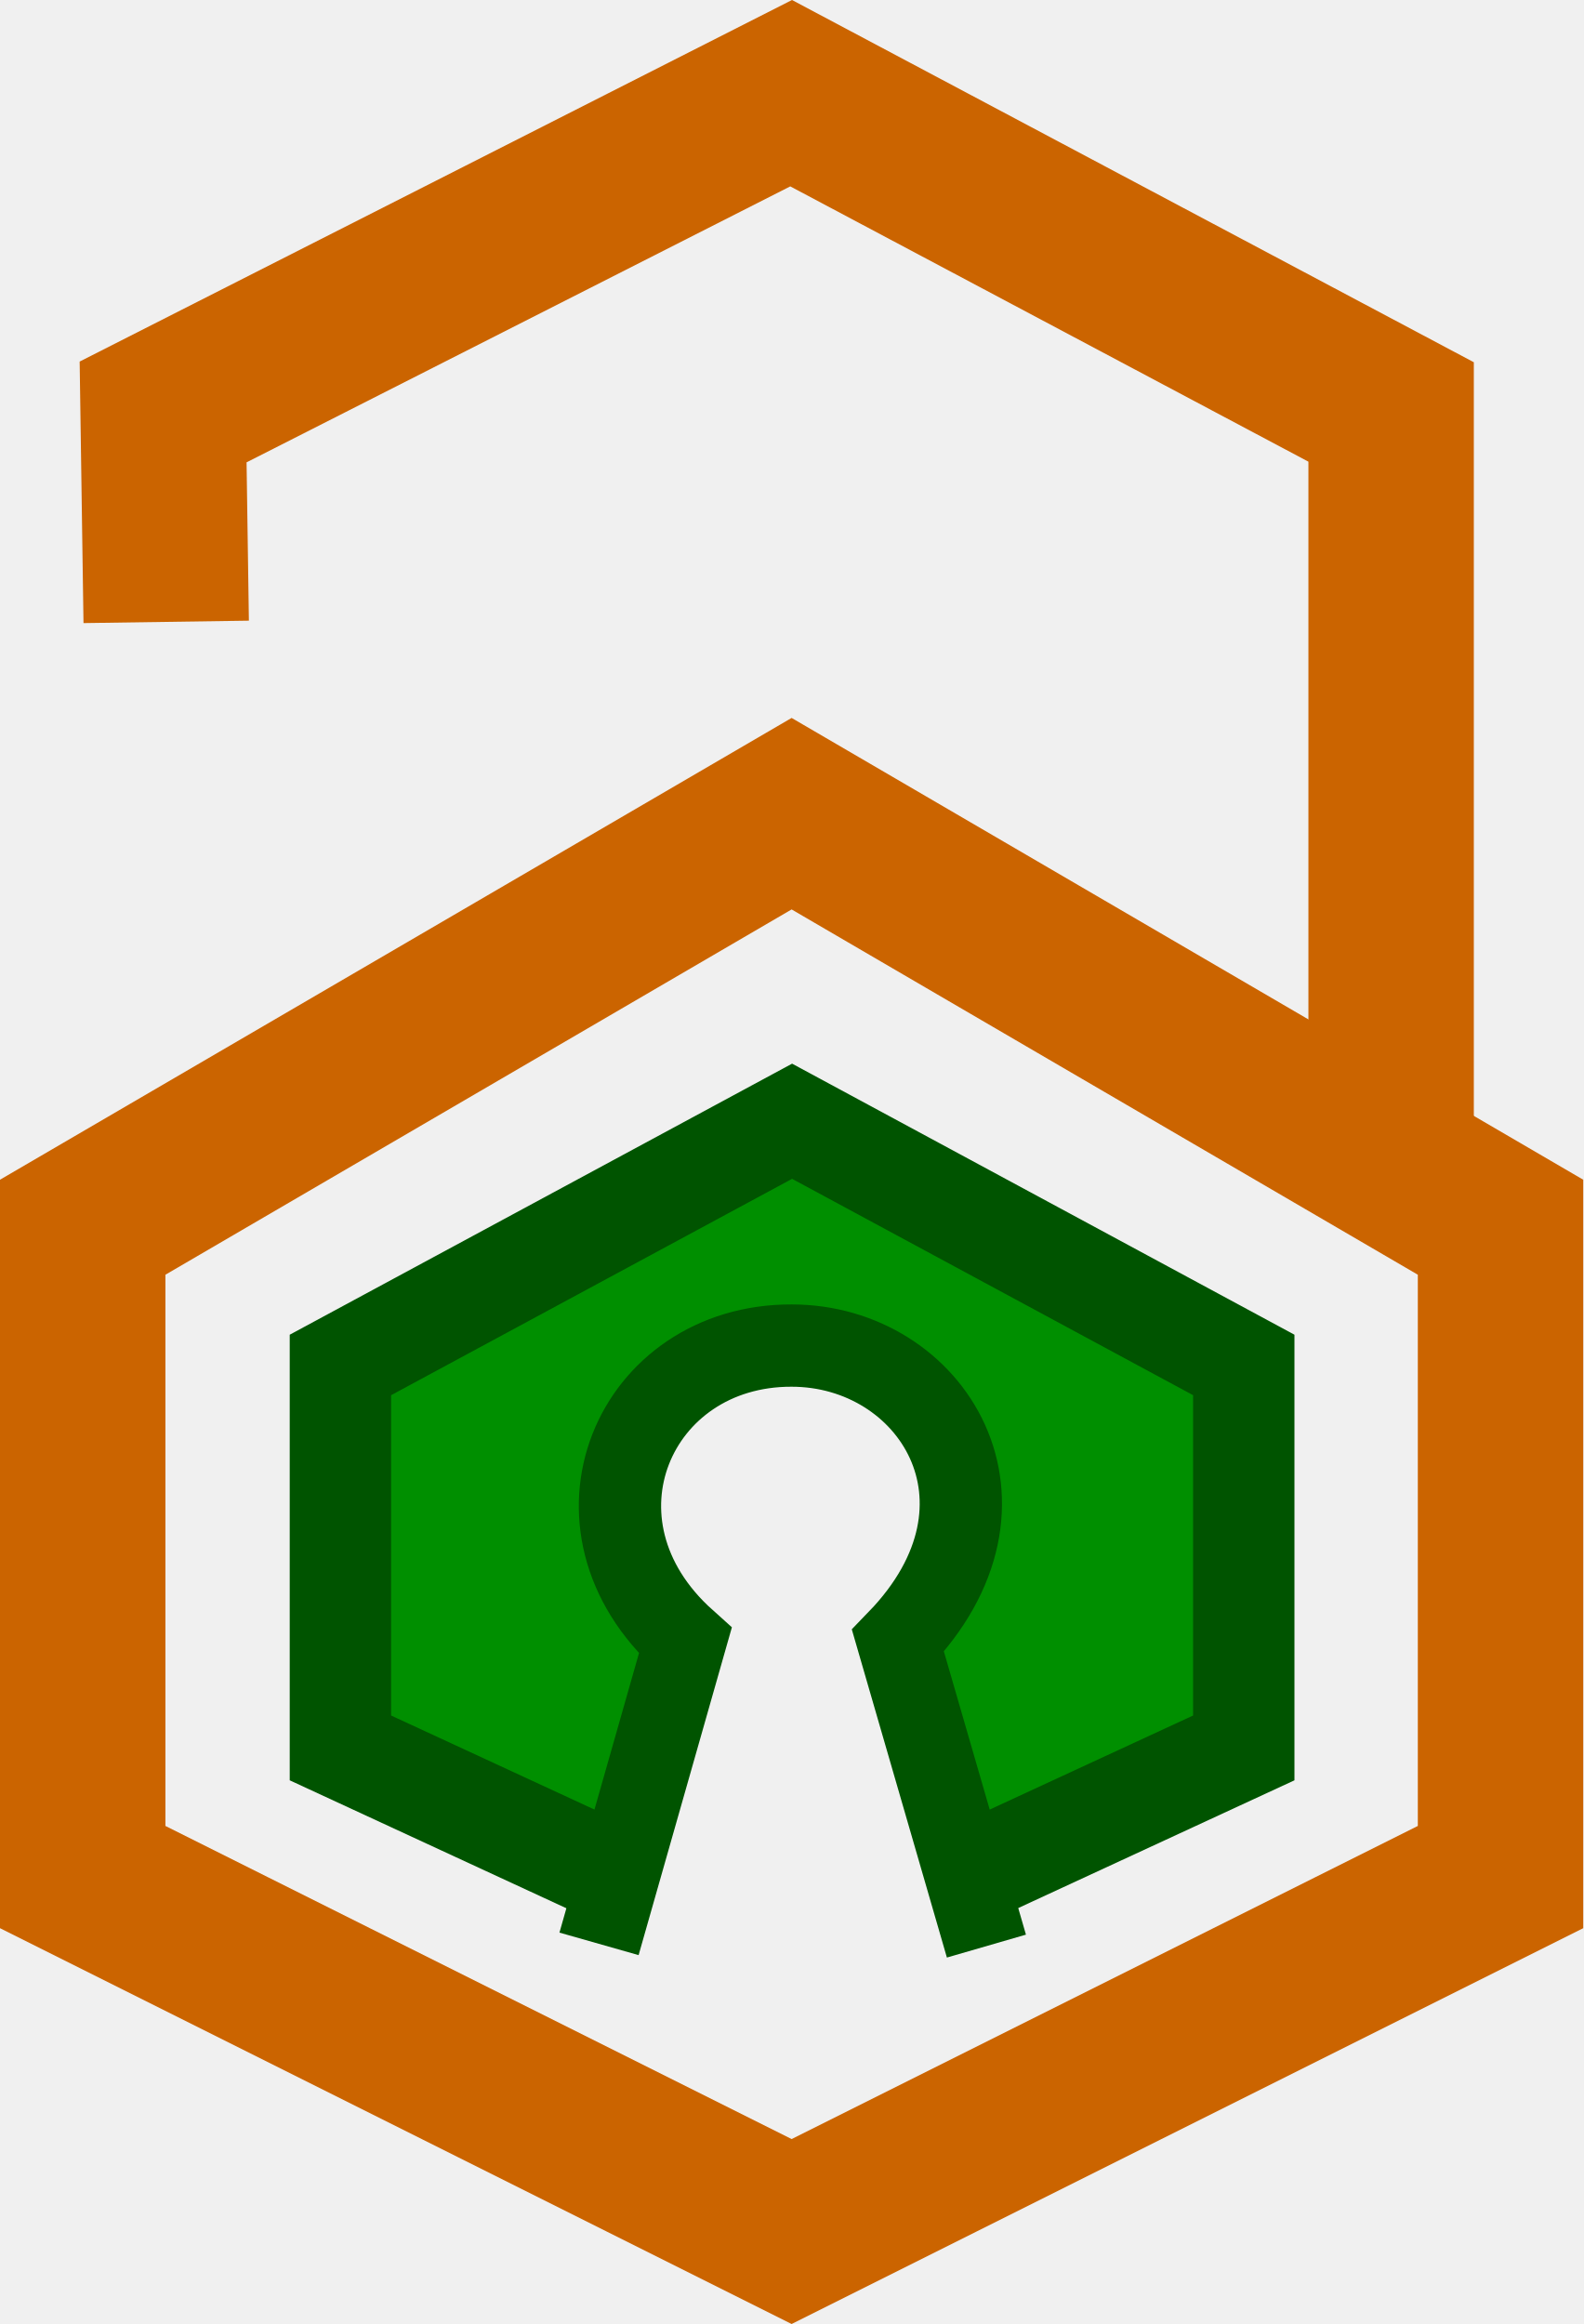
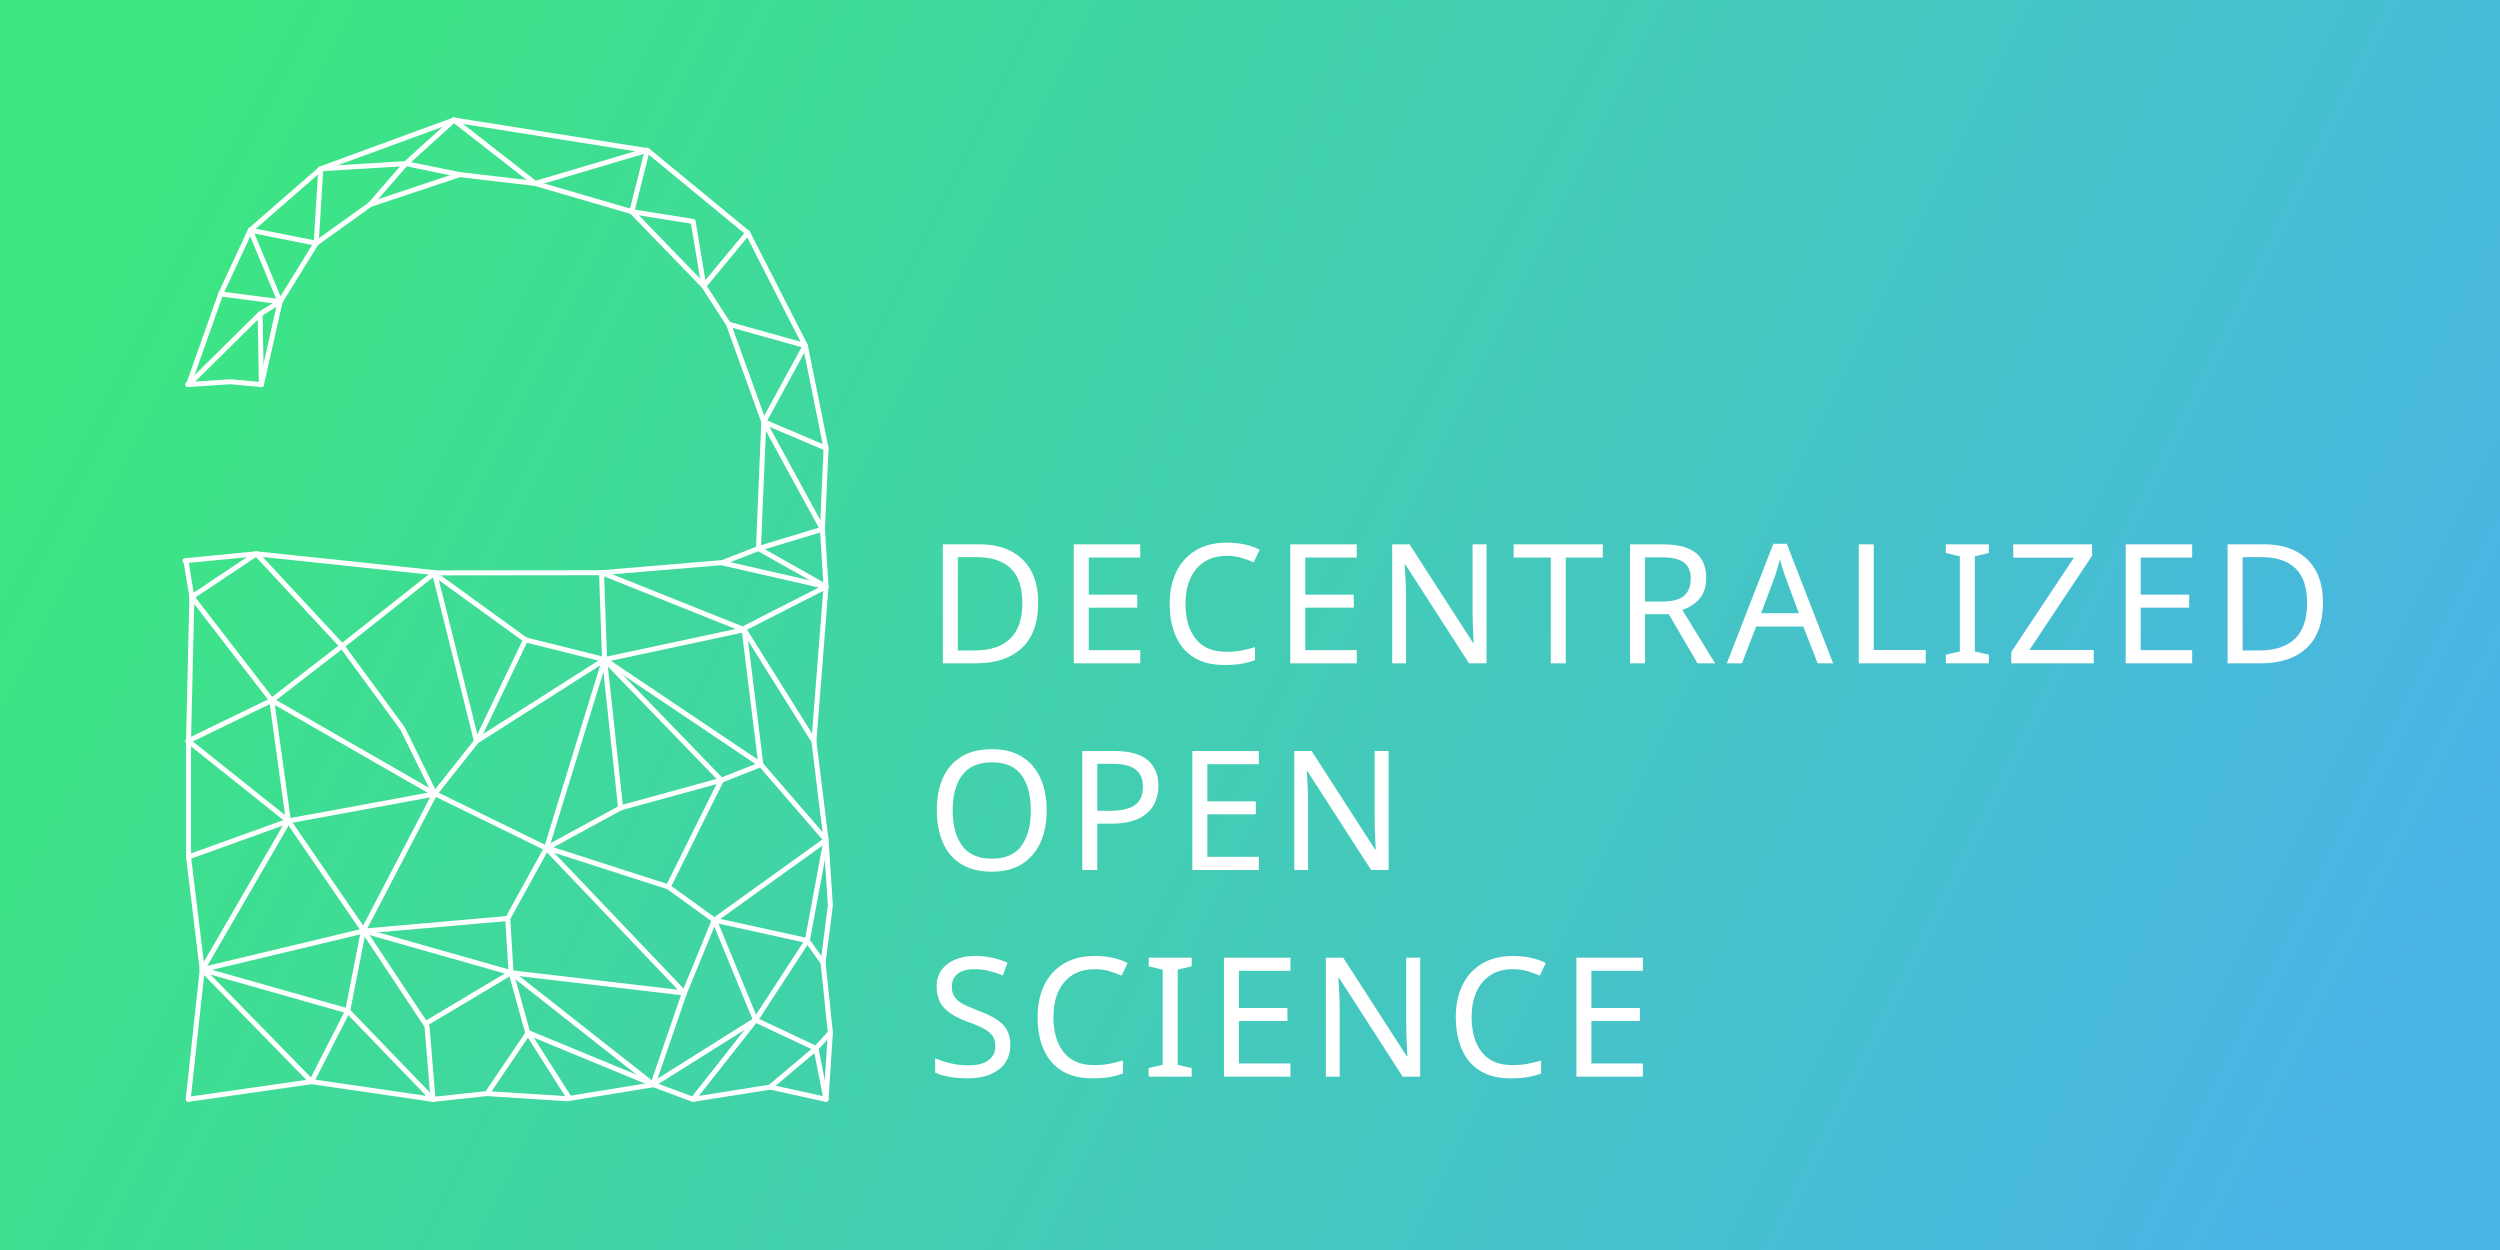
- <svg xmlns="http://www.w3.org/2000/svg" width="134mm" height="196.692mm" viewBox="0 0 134 196.692" version="1.1" id="svg8">
-   <defs id="defs2">
-     <clipPath clipPathUnits="userSpaceOnUse" id="clipPath907">
-       <path id="path909" style="display:block;fill:#000000;fill-opacity:0;stroke:#005400;stroke-width:2.966;stroke-linecap:butt;stroke-linejoin:miter;stroke-miterlimit:4;stroke-dasharray:none;stroke-opacity:1" d="m 93.132,164.6 c -8.282,-7.963 -1.521,-18.179 6.23,-18.077 7.123,-0.397 13.956,10.355 6.062,17.866 l 5.305,14.896 c -22.256,-0.084 0,0 -22.256,-0.084 v 0 z" />
-     </clipPath>
-     <clipPath clipPathUnits="userSpaceOnUse" id="clipPath966">
-       <path style="display:none;fill:none;stroke:#005400;stroke-width:4.165;stroke-linecap:butt;stroke-linejoin:miter;stroke-miterlimit:4;stroke-dasharray:none;stroke-opacity:1" d="m 93.132,163.623 c -8.029,-8.634 -1.973,-17.405 6.23,-18.077 7.197,0.226 13.766,9.387 6.062,17.866 l 5.305,14.896 -22.256,-0.084 z" id="path968" />
-     </clipPath>
-     <clipPath clipPathUnits="userSpaceOnUse" id="clipPath938">
-       <path style="display:none;fill:#000000;fill-opacity:0;stroke:#005400;stroke-width:6.965;stroke-linecap:butt;stroke-linejoin:miter;stroke-miterlimit:4;stroke-dasharray:none;stroke-opacity:1" d="M 116.488,196.371 109,170.529 c 11.289,-11.659 2.876,-24.985 -9,-24.983 -13.343,-0.04 -19.992,15.134 -9,24.983 l -7.3,25.653 c 8.332,5.989 13.689,18.763 32.788,0.189 z" id="path940" />
-       <path id="lpe_path-effect1038" style="display:inline;fill:#000000;fill-opacity:0;stroke:#005400;stroke-width:6.965;stroke-linecap:butt;stroke-linejoin:miter;stroke-miterlimit:4;stroke-dasharray:none;stroke-opacity:1" class="powerclip" d="m 52.522,116.686 h 95.037 v 90.317 H 52.522 Z M 116.488,196.371 109,170.529 c 11.289,-11.659 2.876,-24.985 -9,-24.983 -13.343,-0.04 -19.992,15.134 -9,24.983 l -7.3,25.653 c 8.332,5.989 13.689,18.763 32.788,0.189 z" />
-     </clipPath>
-     <clipPath clipPathUnits="userSpaceOnUse" id="clipath_lpe_path-effect942">
-       <path style="display:none;fill:#000000;fill-opacity:0;stroke:#005400;stroke-width:6.965;stroke-linecap:butt;stroke-linejoin:miter;stroke-miterlimit:4;stroke-dasharray:none;stroke-opacity:1" d="M 116.488,196.371 109,170.529 c 11.289,-11.659 2.876,-24.985 -9,-24.983 -13.343,-0.04 -19.992,15.134 -9,24.983 l -7.3,25.653 c 8.332,5.989 13.689,18.763 32.788,0.189 z" id="path946" />
-       <path id="lpe_path-effect942" style="display:inline;fill:#000000;fill-opacity:0;stroke:#005400;stroke-width:6.965;stroke-linecap:butt;stroke-linejoin:miter;stroke-miterlimit:4;stroke-dasharray:none;stroke-opacity:1" class="powerclip" d="m 52.522,116.686 h 95.037 v 90.317 H 52.522 Z M 116.488,196.371 109,170.529 c 11.289,-11.659 2.876,-24.985 -9,-24.983 -13.343,-0.04 -19.992,15.134 -9,24.983 l -7.3,25.653 c 8.332,5.989 13.689,18.763 32.788,0.189 z" />
-     </clipPath>
+ <svg xmlns="http://www.w3.org/2000/svg" width="1500px" height="750px" viewBox="0 0 1500 750" version="1.1">
+   <defs>
+     <linearGradient x1="0%" y1="37.5%" x2="100%" y2="62.5%" id="linearGradient-1">
+       <stop stop-color="#3CE780" offset="0%" />
+       <stop stop-color="#49B4E6" offset="100%" />
+     </linearGradient>
  </defs>
-   <g id="layer1" style="display:inline" transform="translate(-33,-31.13392)">
-     <path style="fill:#000000;fill-opacity:0;stroke:#cb6400;stroke-width:14;stroke-linecap:butt;stroke-linejoin:miter;stroke-miterlimit:4;stroke-dasharray:none;stroke-opacity:1" d="m 100,100 60,35 v 55 l -60,30 -60,-30 v -55 z" id="path835" />
-     <path style="fill:none;stroke:#cb6400;stroke-width:14;stroke-linecap:butt;stroke-linejoin:miter;stroke-miterlimit:4;stroke-dasharray:none;stroke-opacity:1" d="M 150.74,128.824 V 66 L 99.959,39.021 46.805,66 47.066,83.767" id="path893" />
-   </g>
-   <g id="layer5" style="display:inline" transform="translate(-33,-31.13392)">
-     <path style="display:inline;fill:#008f00;fill-opacity:1;stroke:#005400;stroke-width:8.579;stroke-linecap:butt;stroke-linejoin:miter;stroke-miterlimit:4;stroke-dasharray:none;stroke-opacity:1" d="m 100.04,126.56 38.229,20.626 V 179.598 L 100.04,197.277 61.811,179.598 v -32.412 z" id="path835-1" clip-path="url(#clipath_lpe_path-effect942)" transform="translate(0,-0.5291667)" />
-     <path style="display:none;fill:#f9f9f9;stroke:#ff0000;stroke-width:4.165;stroke-linecap:butt;stroke-linejoin:miter;stroke-miterlimit:4;stroke-dasharray:none;stroke-opacity:1" d="m 93.132,163.093 c -8.029,-8.634 -1.973,-17.405 6.23,-18.077 7.197,0.226 13.766,9.387 6.062,17.866 L 118,200 100,204.1 82,200 Z" id="path1036" />
-   </g>
-   <g id="layer2" style="display:inline" transform="translate(-33,-31.13392)">
-     <path style="display:inline;fill:#000000;fill-opacity:0;stroke:#005400;stroke-width:6.965;stroke-linecap:butt;stroke-linejoin:miter;stroke-miterlimit:4;stroke-dasharray:none;stroke-opacity:1" d="M 83.7,195.653 91,170 c -10.992,-9.849 -4.343,-25.023 9,-24.983 11.876,-0.002 20.289,13.324 9,24.983 l 7.488,25.842" id="path915-2-4" />
+   <g id="Artboard" stroke="none" stroke-width="1" fill="none" fill-rule="evenodd">
+     <rect id="Background" fill="url(#linearGradient-1)" x="0" y="0" width="1500" height="750" />
+     <g id="Lock" transform="translate(111, 72)" stroke="#FFFFFF" stroke-linecap="round" stroke-linejoin="round" stroke-width="3">
+       <path d="M149.694,271.732 C166.491,339.05 174.89,372.708 174.89,372.708 C158.243,393.691 149.919,404.183 149.919,404.183 C121.359,458.879 107.08,486.226 107.08,486.226 C132.475,524.464 145.172,543.582 145.172,543.582 C147.603,572.94 148.819,587.618 148.819,587.618 C170.365,585.303 181.139,584.145 181.139,584.145 C213.243,586.208 229.295,587.239 229.295,587.239 C263.347,581.7 280.373,578.931 280.373,578.931 C321.669,552.98 342.317,540.004 342.317,540.004 C363.032,508.246 373.39,492.366 373.39,492.366 C380.881,452.093 384.627,431.956 384.627,431.956 C379.774,392.458 377.348,372.708 377.348,372.708 C349.437,328.124 335.482,305.832 335.482,305.832 L249.926,271.618 C183.104,271.694 149.694,271.732 149.694,271.732 Z" id="Path" />
+       <polyline id="Path-2" points="299.627 523.806 280.77 578.618 195.627 511.618 205.74 547.98" />
+       <polyline id="Path-3" points="181.627 583.618 205.96 547.618 280.627 578.426" />
+       <line x1="205.627" y1="547.618" x2="230.307" y2="586.407" id="Path-4" />
+       <line x1="299.627" y1="523.806" x2="195.627" y2="511.618" id="Path-5" />
+       <line x1="195.627" y1="511.618" x2="107.627" y2="486.618" id="Path-6" />
+       <line x1="195.627" y1="511.618" x2="145.474" y2="541.516" id="Path-7" />
+       <path d="M195.627,511.618 C194.303,489.932 193.642,479.088 193.642,479.088 L216.873,436.955 C272.042,494.856 299.627,523.806 299.627,523.806 L317.613,480.086 L342.317,540.004" id="Path-8" />
+       <polyline id="Path-9" points="317.613 480.086 289.951 460.107 321.762 396.13 251.745 323.756 261.37 412.717 216.873 436.955" />
+       <line x1="217.967" y1="436.955" x2="289.951" y2="460.107" id="Path-10" />
+       <line x1="317.613" y1="480.086" x2="373.39" y2="492.366" id="Path-11" />
+       <polyline id="Path-12" points="317.613 480.086 384.627 431.956 345.501 386.759 321.762 396.13" />
+       <polyline id="Path-13" points="345.501 386.759 335.482 305.832 251.745 323.756" />
+       <line x1="251.745" y1="323.756" x2="216.873" y2="436.955" id="Path-14" />
+       <line x1="216.873" y1="436.955" x2="149.919" y2="404.183" id="Path-15" />
+       <line x1="251.745" y1="323.756" x2="174.89" y2="372.708" id="Path-16" />
+       <line x1="204.307" y1="311.908" x2="175.627" y2="371.618" id="Path-17" />
+       <line x1="204.307" y1="311.908" x2="251.745" y2="323.756" id="Path-18" />
+       <line x1="251.745" y1="323.756" x2="249.926" y2="271.618" id="Path-19" />
+       <line x1="251.745" y1="323.756" x2="345.501" y2="386.759" id="Path-20" />
+       <line x1="261.37" y1="412.717" x2="321.762" y2="396.13" id="Path-21" />
+       <line x1="107.627" y1="486.618" x2="193.642" y2="479.088" id="Path-22" />
+       <polyline id="Path-23" points="280.627 578.618 304.78 587.618 351.12 580.263 384.627 587.618 378.591 557.062 387.224 547.618 382.848 505.578 387.224 471.252 384.627 431.956" />
+       <line x1="373.39" y1="492.366" x2="382.848" y2="505.578" id="Path-24" />
+       <polyline id="Path-25" points="351.12 580.263 378.591 557.062 342.317 540.004 304.78 587.618" />
+       <line x1="387.224" y1="547.618" x2="384.627" y2="587.618" id="Path-28" />
+       <polyline id="Path-29" points="249.926 271.618 321.762 265.604 384.627 279.966 333.926 305.832" />
+       <line x1="384.627" y1="279.966" x2="377.348" y2="372.708" id="Path-30" />
+       <path d="" id="Path-31" />
+       <polyline id="Path-32" points="322.311 265.604 344.065 257.129 384.627 279.966 382.464 245.522 384.627 196.935 372.191 135.366 347.268 181.034" />
+       <polyline id="Path-33" points="344.065 257.129 382.464 245.522 347.268 181.034 384.627 196.935" />
+       <line x1="344.065" y1="257.129" x2="347.268" y2="181.034" id="Path-34" />
+       <polyline id="Path-35" points="347.268 181.034 326.109 122.507 372.191 135.366 337.646 67.747 277.361 18.146 268.097 54.99 304.888 60.877 311.288 99.59" />
+       <polyline id="Path-36" points="326.109 122.507 311.288 99.59 337.646 67.747" />
+       <line x1="268.097" y1="54.99" x2="311.288" y2="99.59" id="Path-37" />
+       <polyline id="Path-27" points="149.919 271.618 94.211 315.622 130.669 365.312 149.919 404.424" />
+       <polyline id="Path-38" points="149.919 404.377 62.037 420.569 1.919 372.569" />
+       <line x1="42.836" y1="260.285" x2="149.919" y2="271.618" id="Path-39" />
+       <polyline id="Path-40" points="42.836 260.285 4.127 286.118 0.559 264.443" />
+       <line x1="1.24344979e-13" y1="264.443" x2="42.836" y2="260.285" id="Path-41" />
+       <polyline id="Path-42" points="4.127 286.118 52.046 348.232 94.211 315.622" />
+       <line x1="94.211" y1="315.622" x2="42.836" y2="260.285" id="Path-43" />
+       <line x1="4.127" y1="286.118" x2="2.127" y2="372.118" id="Path-44" />
+       <line x1="1.627" y1="372.708" x2="52.046" y2="348.232" id="Path-45" />
+       <line x1="52.046" y1="348.232" x2="149.919" y2="404.424" id="Path-46" />
+       <polyline id="Path-47" points="107.08 486.618 10.337 509.787 2.127 442.153 62.037 420.569" />
+       <line x1="62.037" y1="420.569" x2="107.08" y2="486.226" id="Path-48" />
+       <line x1="2.127" y1="442.153" x2="2.127" y2="372.118" id="Path-49" />
+       <polyline id="Path-50" points="10.337 509.787 1.919 587.618 75.919 576.997 148.819 587.618 97.625 534.534 107.08 486.226" />
+       <polyline id="Path-51" points="97.625 534.534 75.919 576.997 10.337 509.787" />
+       <line x1="97.625" y1="534.534" x2="10.337" y2="509.787" id="Path-52" />
+       <line x1="10.337" y1="509.787" x2="62.037" y2="420.569" id="Path-53" />
+       <line x1="62.037" y1="420.569" x2="52.046" y2="348.232" id="Path-54" />
+       <polyline id="Path-55" points="268.097 54.99 210.168 38.079 164.772 32.767 111.13 50.703 78.711 73.944 57.042 109.008 45.864 158.741 27.237 157.045 1.627 158.741" />
+       <polyline id="Path-56" points="277.361 18.146 210.168 38.079 161.344 0" />
+       <polyline id="Path-58" points="161.344 0 132.441 26.181 81.47 29.266" />
+       <line x1="132.441" y1="26.181" x2="111.13" y2="50.703" id="Path-26" />
+       <line x1="132.441" y1="26.181" x2="164.772" y2="32.767" id="Path-59" />
+       <line x1="161.344" y1="0" x2="81.47" y2="29.266" id="Path-60" />
+       <line x1="81.47" y1="29.266" x2="78.711" y2="73.944" id="Path-61" />
+       <polyline id="Path-62" points="81.47 29.266 39.211 66.094 57.042 109.008" />
+       <line x1="78.711" y1="73.944" x2="39.211" y2="66.094" id="Path-63" />
+       <polyline id="Path-64" points="2.127 158.741 45.069 116.348 45.864 158.741" />
+       <polyline id="Path-65" points="45.069 116.348 57.042 109.008 21.418 104.364 2.127 158.741" />
+       <line x1="21.418" y1="104.364" x2="39.211" y2="66.094" id="Path-66" />
+       <line x1="161.344" y1="1.77635684e-15" x2="277.361" y2="18.382" id="Path-67" />
+       <line x1="148.71" y1="271.618" x2="204.307" y2="311.908" id="Path-57" />
+     </g>
+     <text id="DECENTRALIZED-OPEN-S" font-family="JetBrainsMono-Regular, JetBrains Mono" font-size="100" font-weight="normal" letter-spacing="5.556" fill="#FFFFFF">
+       <tspan x="556" y="398">DECENTRALIZED</tspan>
+       <tspan x="556" y="522">OPEN</tspan>
+       <tspan x="556" y="646">SCIENCE</tspan>
+     </text>
  </g>
</svg>
